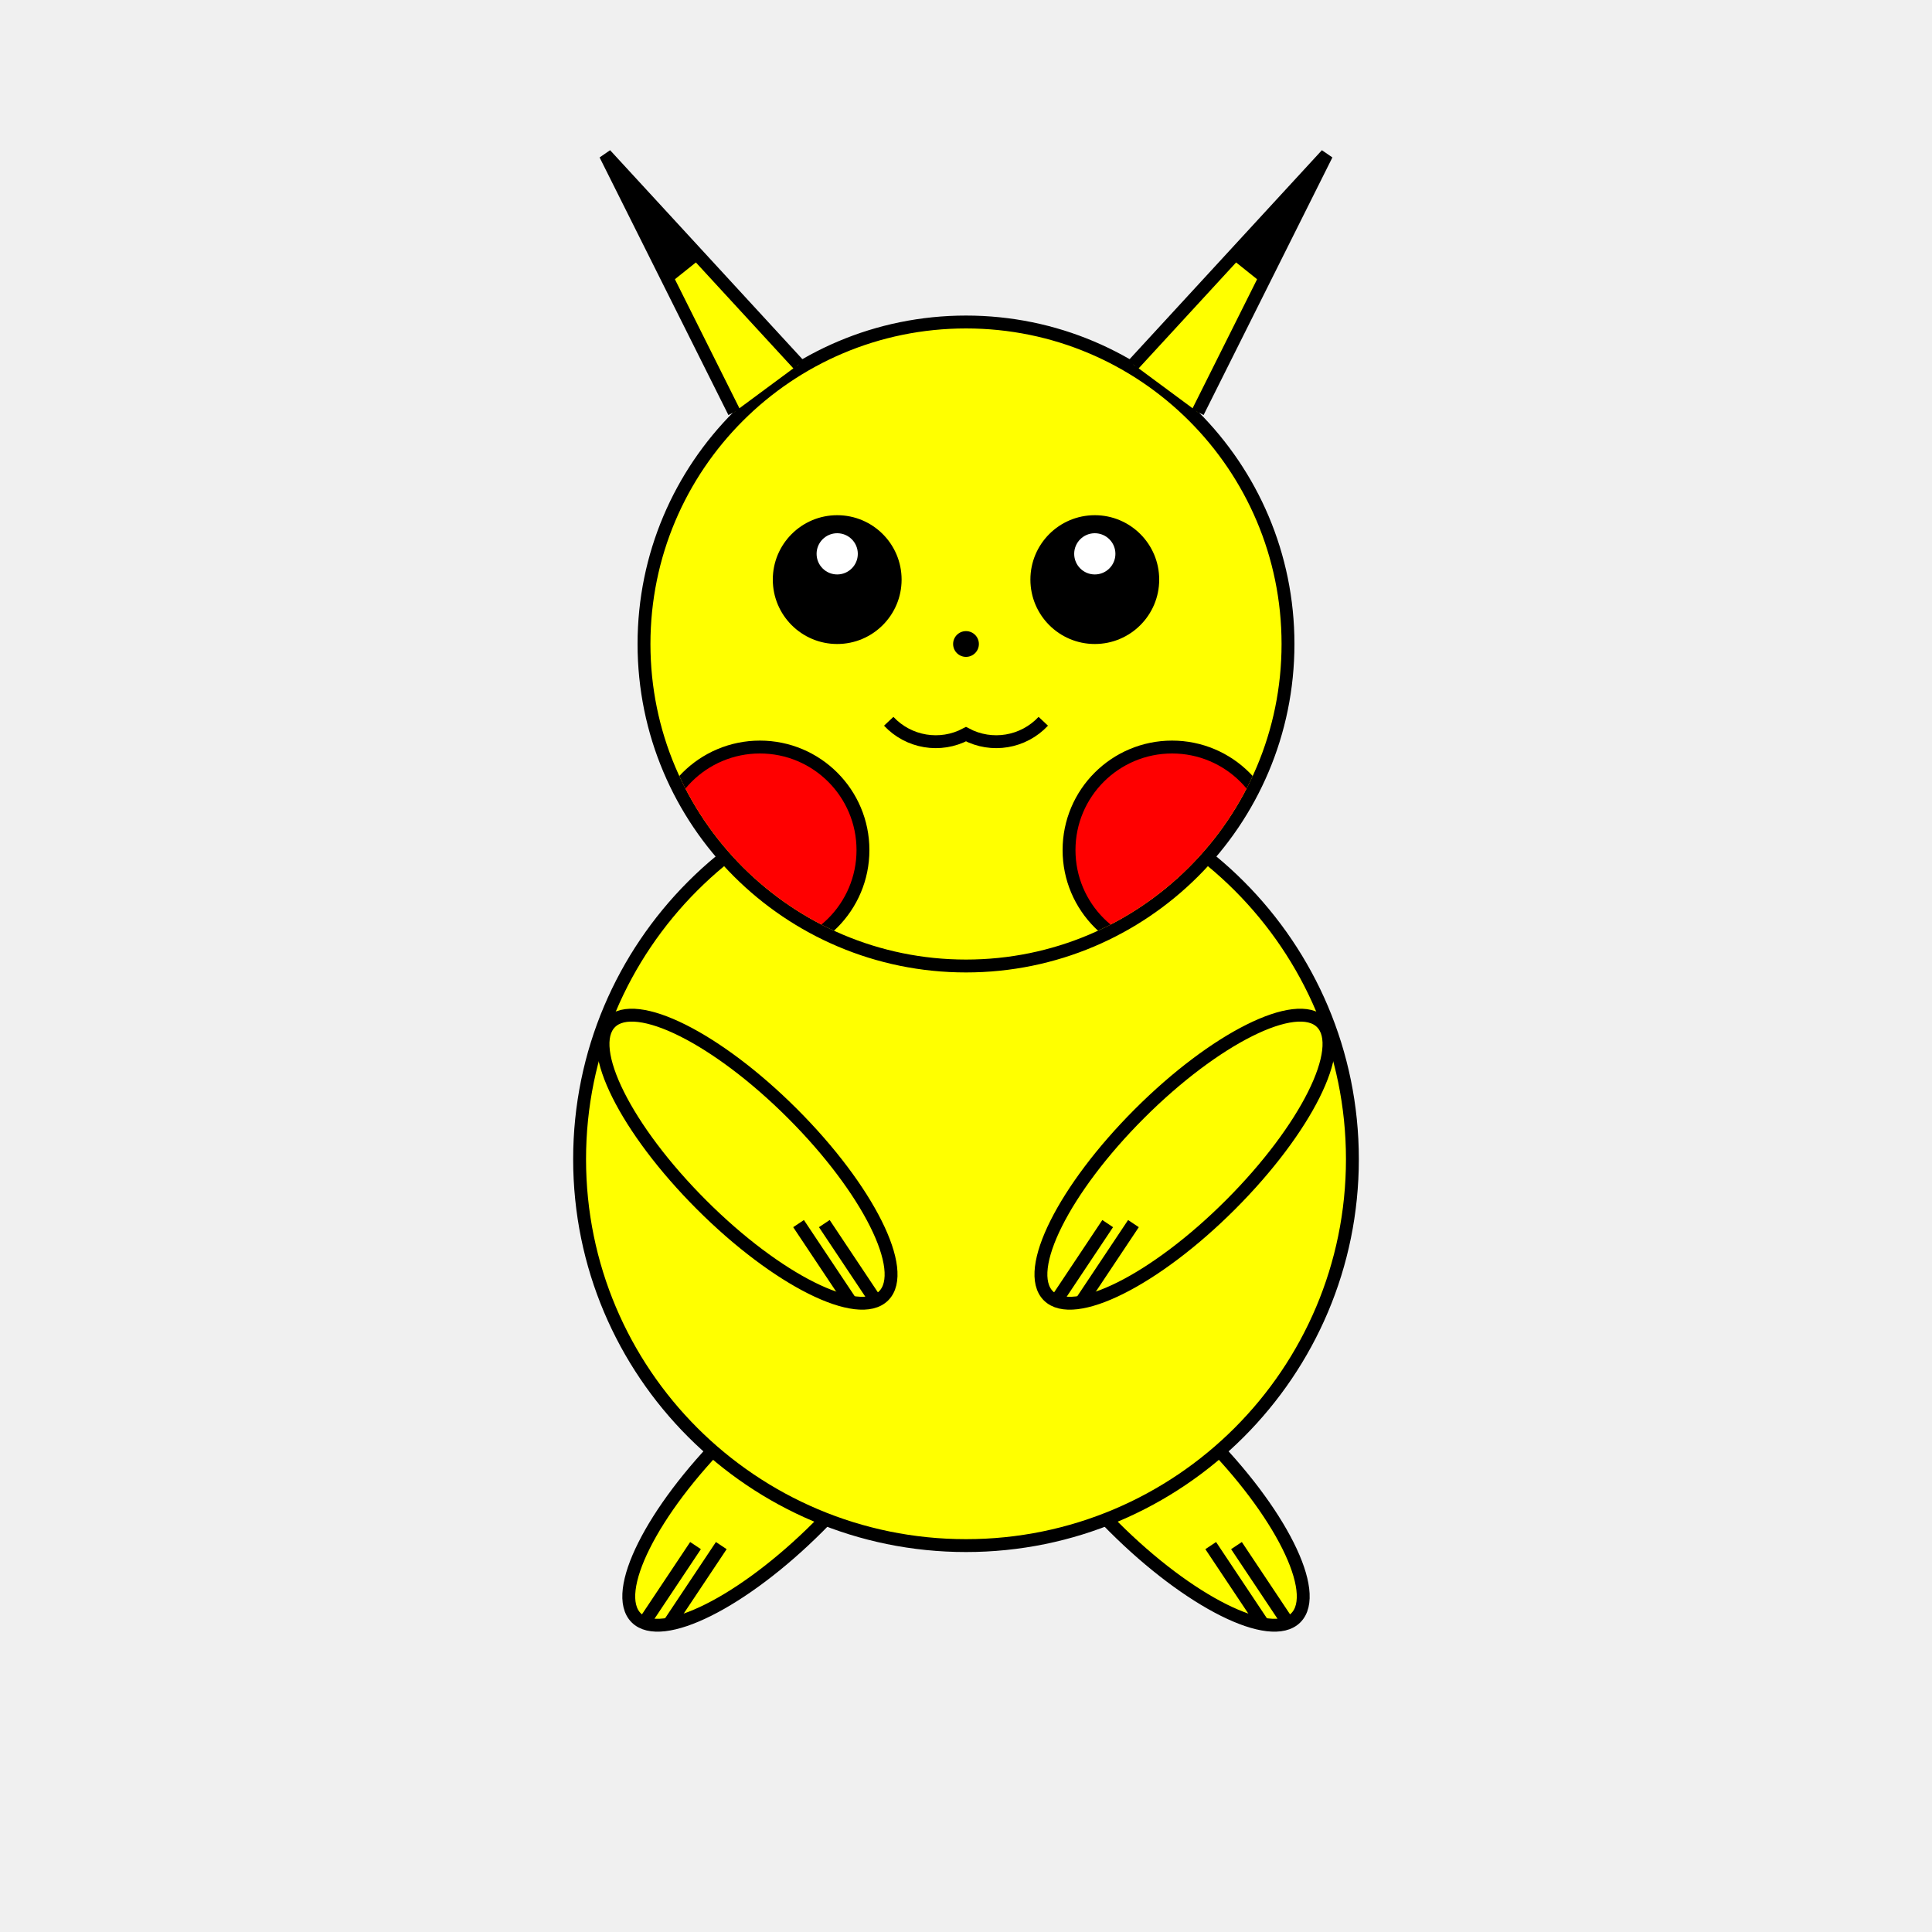
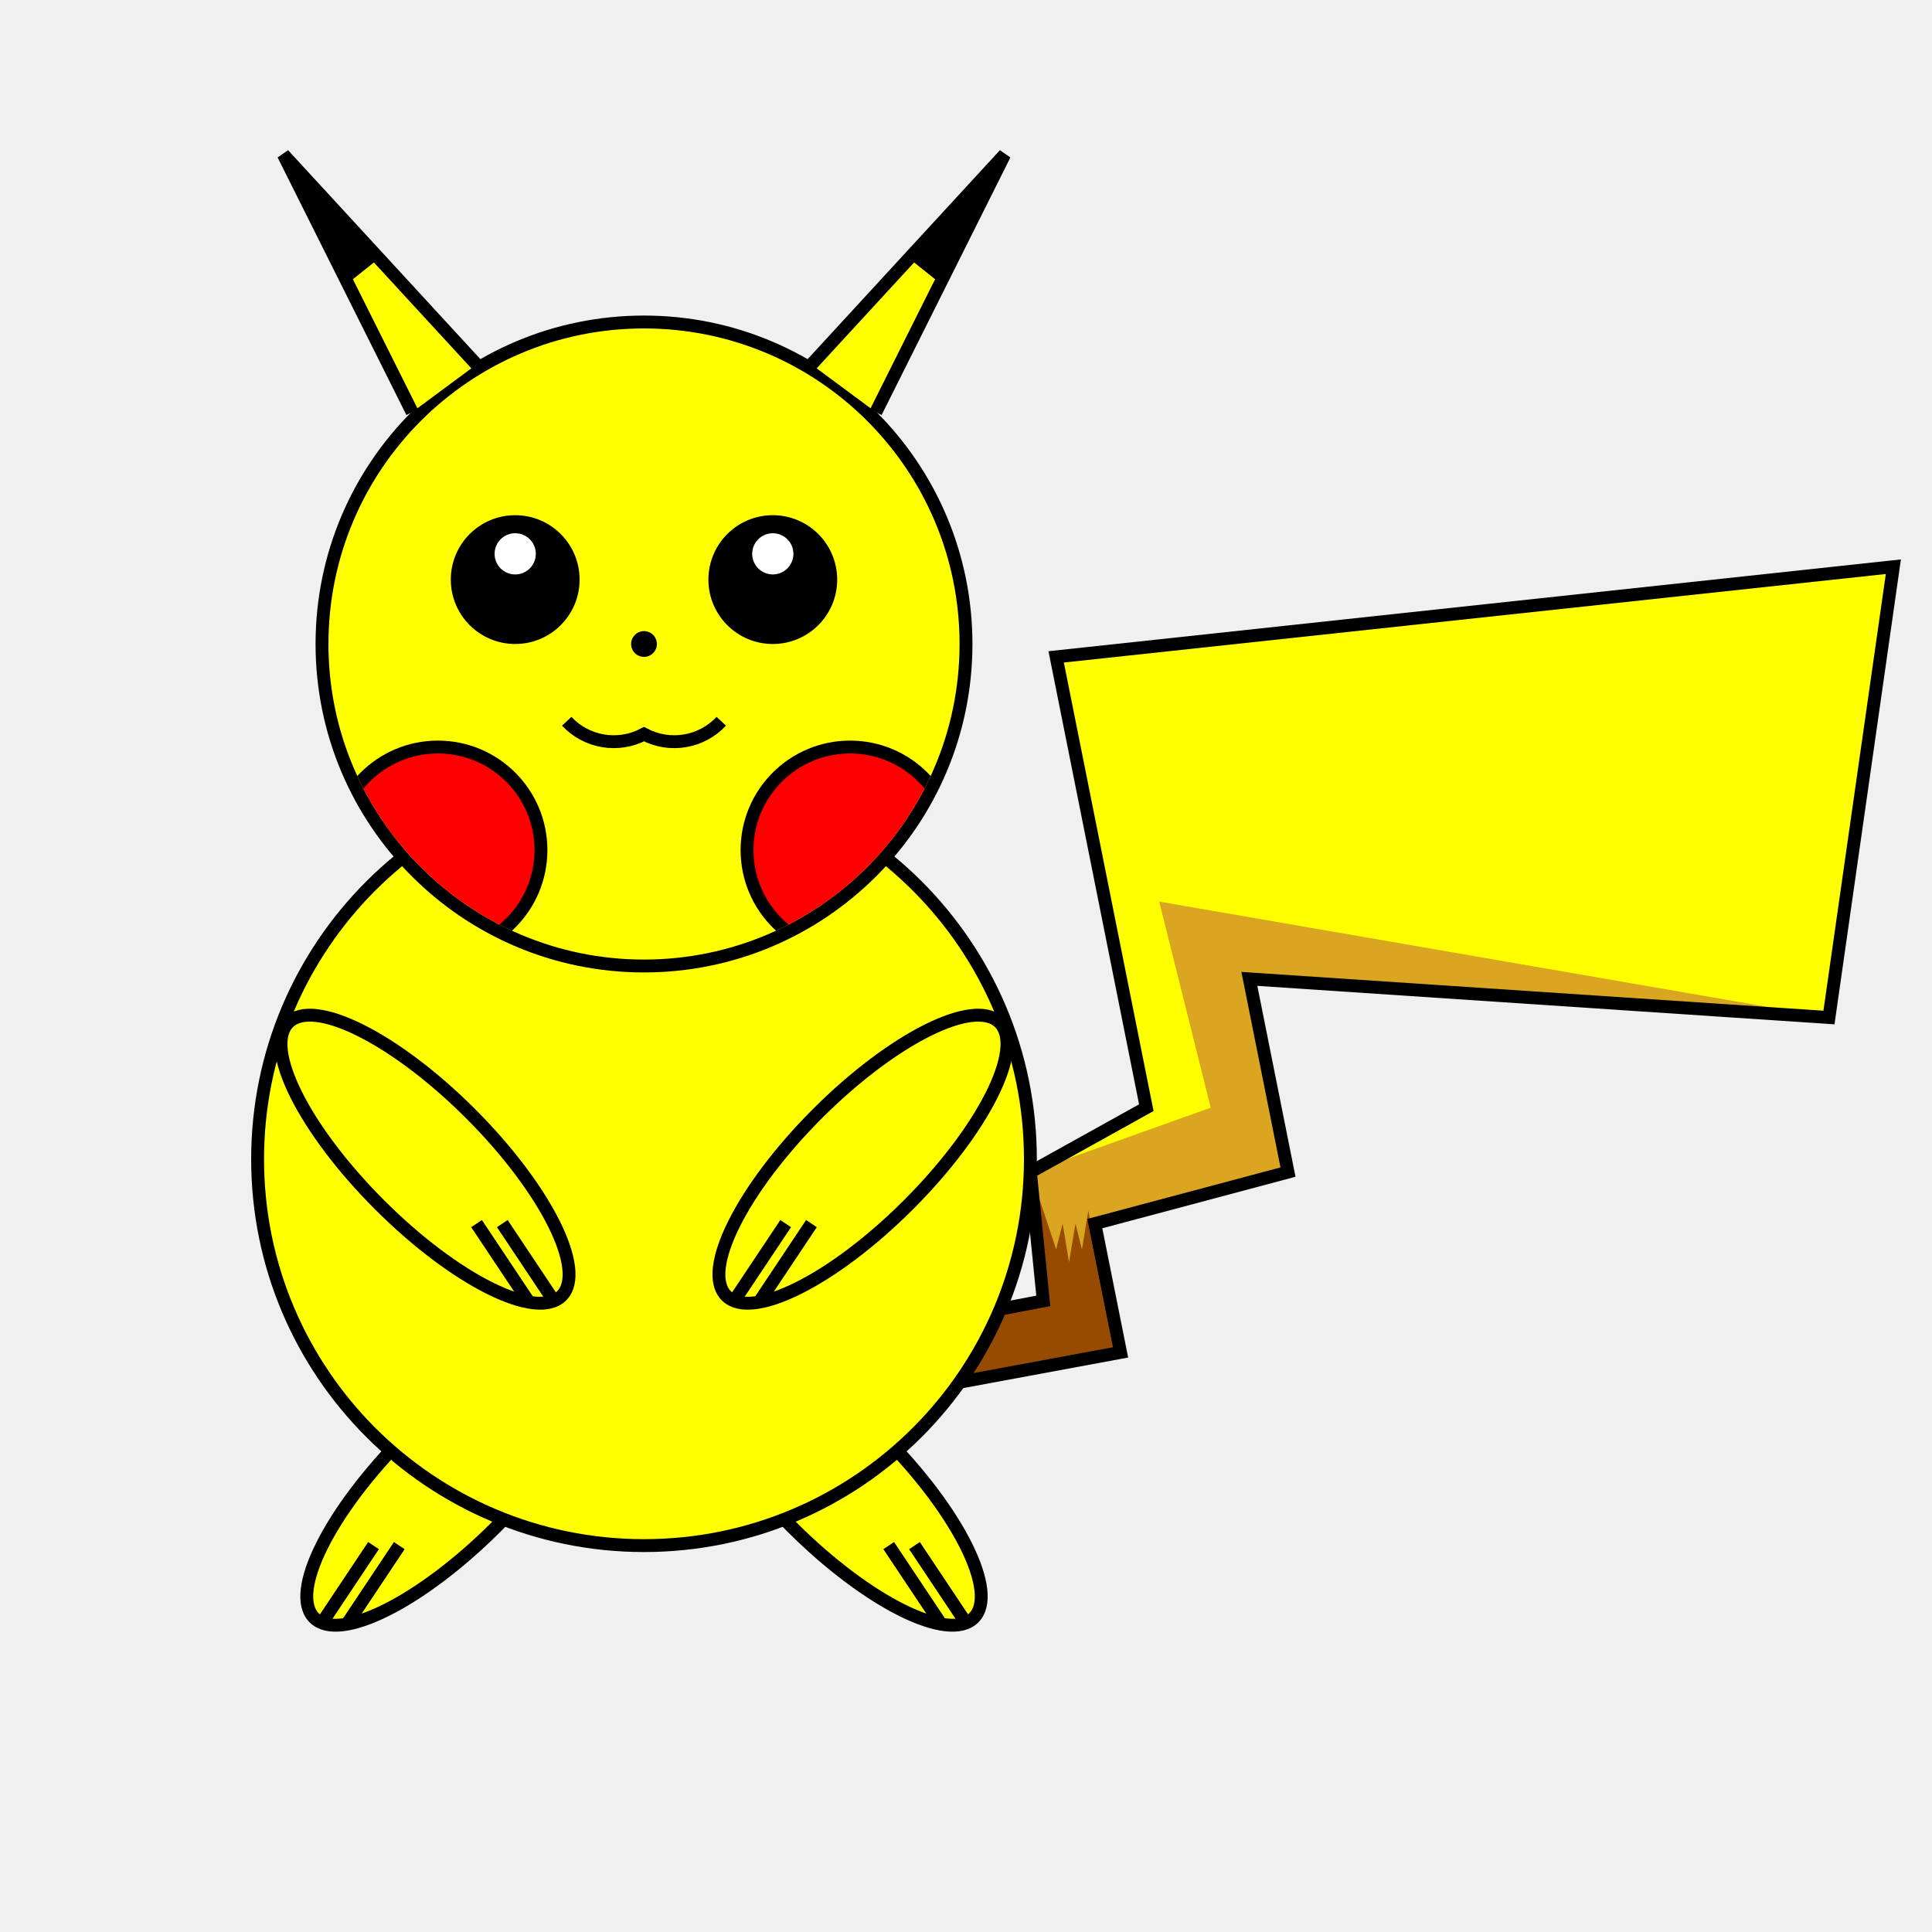
- <svg xmlns="http://www.w3.org/2000/svg" width="900" height="900" viewBox="0 0 100 150" version="1.1">
+ <svg xmlns="http://www.w3.org/2000/svg" width="900" height="900" viewBox="0 0 150 150" version="1.1">
  <clipPath id="clipHead">
    <circle class="head-clip" cx="50" cy="50" r="24.5" fill="green" />
  </clipPath>
+   <path d="M 60 110 L 87 105 L 85 95 L 100 91 L 97 76 L 142 79 L 147 44 L 82 51 L 89 86 L 80 91 L 81 101 L 60 105 Z" fill="yellow" stroke="transparent" />
+   <path d="M 60 110 L 87 105 L 85 95 L 100 91 L 97 76 L 142 79 L 90 70 L 94 86 L 80 91 L 81 101 L 60 105 Z" fill="#DAA520" stroke="transparent" />
+   <path d="M 60 110 L 87 105 L 85 97 l -0.5 -3 l -0.5 3 l -0.5 -2 l -0.5 3 l -0.5 -3 l -0.5 2 L 80 91 L 81 101 L 60 105 Z" fill="#964B00" stroke="transparent" />
+   <path d="M 60 110 L 87 105 L 85 95 L 100 91 L 97 76 L 142 79 L 147 44 L 82 51 L 89 86 L 80 91 L 81 101 L 60 105 Z" fill="transparent" stroke="black" />
  <ellipse class="left-foot" cx="35" cy="115" rx="5" ry="15" fill="yellow" stroke="black" transform="rotate(45 35 115)" />
  <ellipse class="right-foot" cx="65" cy="115" rx="5" ry="15" fill="yellow" stroke="black" transform="rotate(-45 65 115)" />
  <path d="M 31 120 L 27 126" stroke="black" />
  <path d="M 29 120 L 25 126" stroke="black" />
  <path d="M 69 120 L 73 126" stroke="black" />
  <path d="M 71 120 L 75 126" stroke="black" />
  <circle class="body" cx="50" cy="90" r="30" fill="yellow" stroke="black" />
  <circle class="head" cx="50" cy="50" r="25" fill="yellow" stroke="black" />
  <ellipse class="left-hand" cx="33" cy="90" rx="5" ry="15" fill="yellow" stroke="black" transform="rotate(-45 33 90)" />
  <ellipse class="right-hand" cx="67" cy="90" rx="5" ry="15" fill="yellow" stroke="black" transform="rotate(45 67 90)" />
  <path d="M 63 95 L 59 101" stroke="black" />
  <path d="M 61 95 L 57 101" stroke="black" />
  <path d="M 37 95 L 41 101" stroke="black" />
  <path d="M 39 95 L 43 101" stroke="black" />
  <circle class="left-eye" cx="40" cy="45" r="5" fill="black" />
  <circle class="left-eye-glint" cx="40" cy="43" r="1.6" fill="white" />
  <circle class="right-eye" cx="60" cy="45" r="5" fill="black" />
  <circle class="right-eye-glint" cx="60" cy="43" r="1.6" fill="white" />
  <circle class="nose" cx="50" cy="50" r="1" fill="black" />
  <g clip-path="url(#clipHead)">
    <circle class="left-cheek" cx="34" cy="66" r="8" fill="red" stroke="black" />
    <circle class="right-cheek" cx="66" cy="66" r="8" fill="red" stroke="black" />
  </g>
  <path d=" M 56 56 A 5 5 0 0 1 50 57 A -5 -5 0 0 1 44 56 " fill="transparent" stroke="black" />
  <path d="M 32 32 L 22 12 L 37 28.3" fill="yellow" stroke="black" />
  <path d="M 27 22 L 22 12 L 29.5 20" fill="black" />
  <path d="M 68 32 L 78 12 L 63 28.3" fill="yellow" stroke="black" />
  <path d="M 73 22 L 78 12 L 70.5 20" fill="black" />
</svg>
